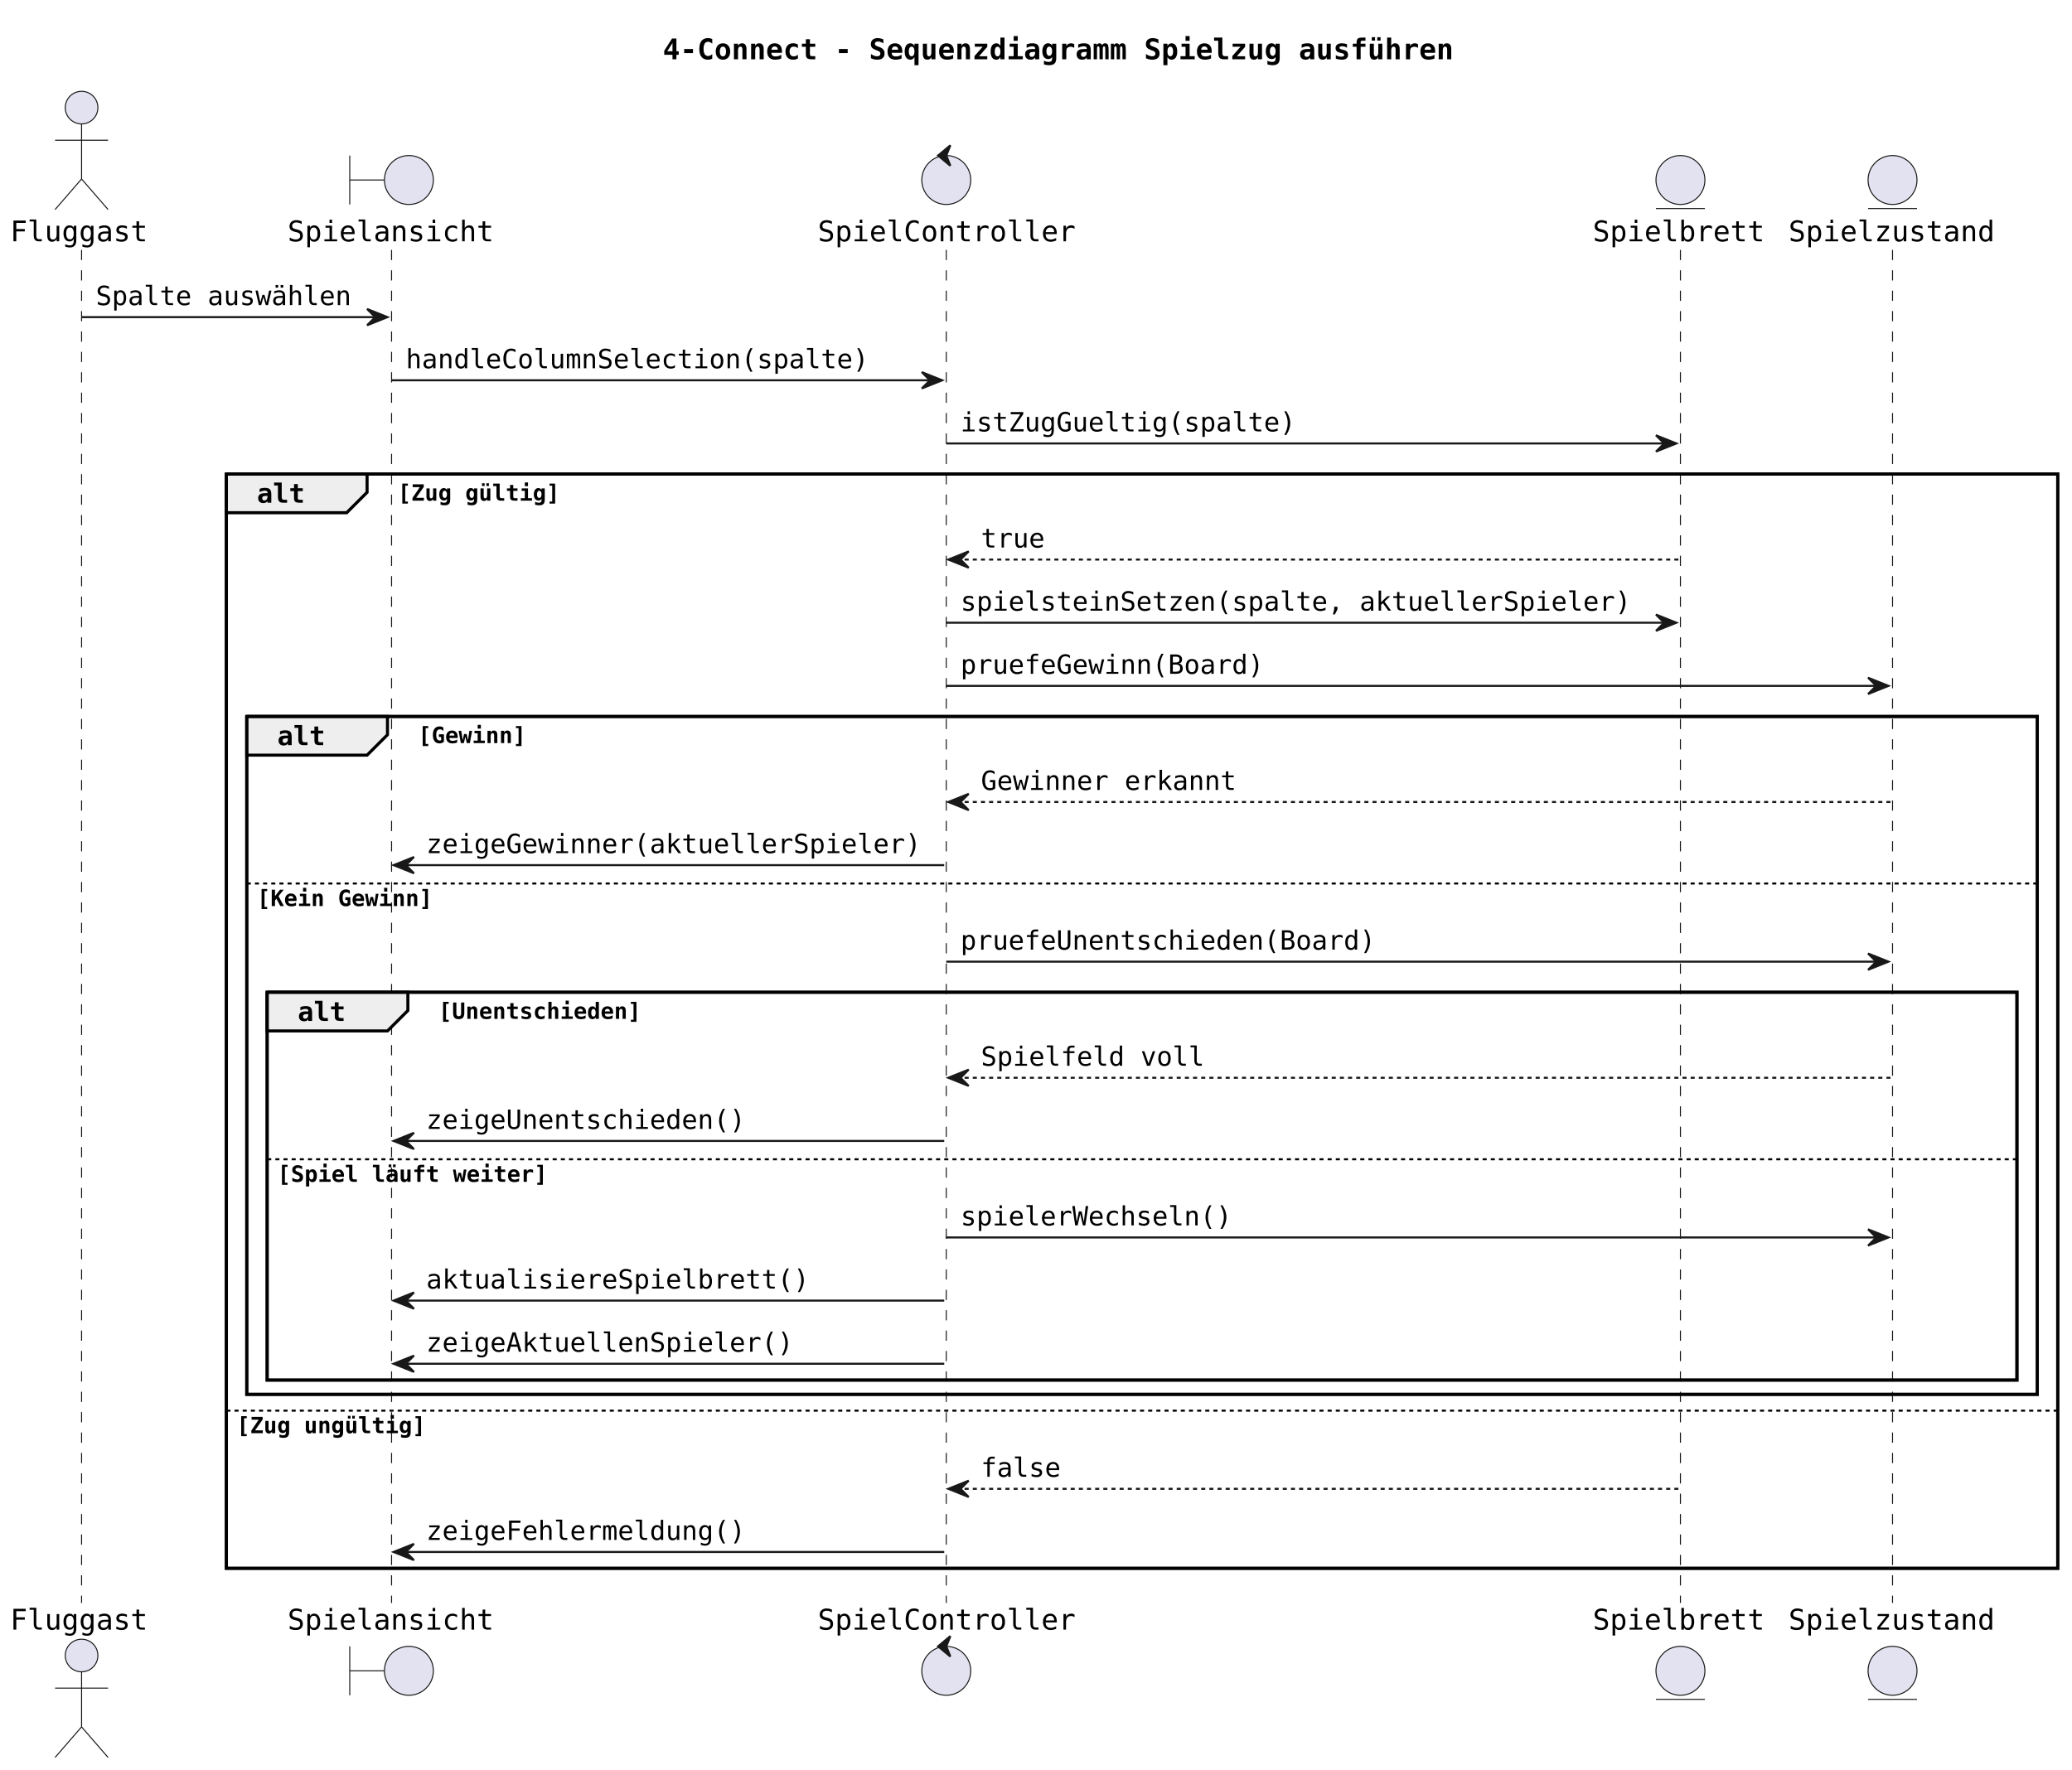
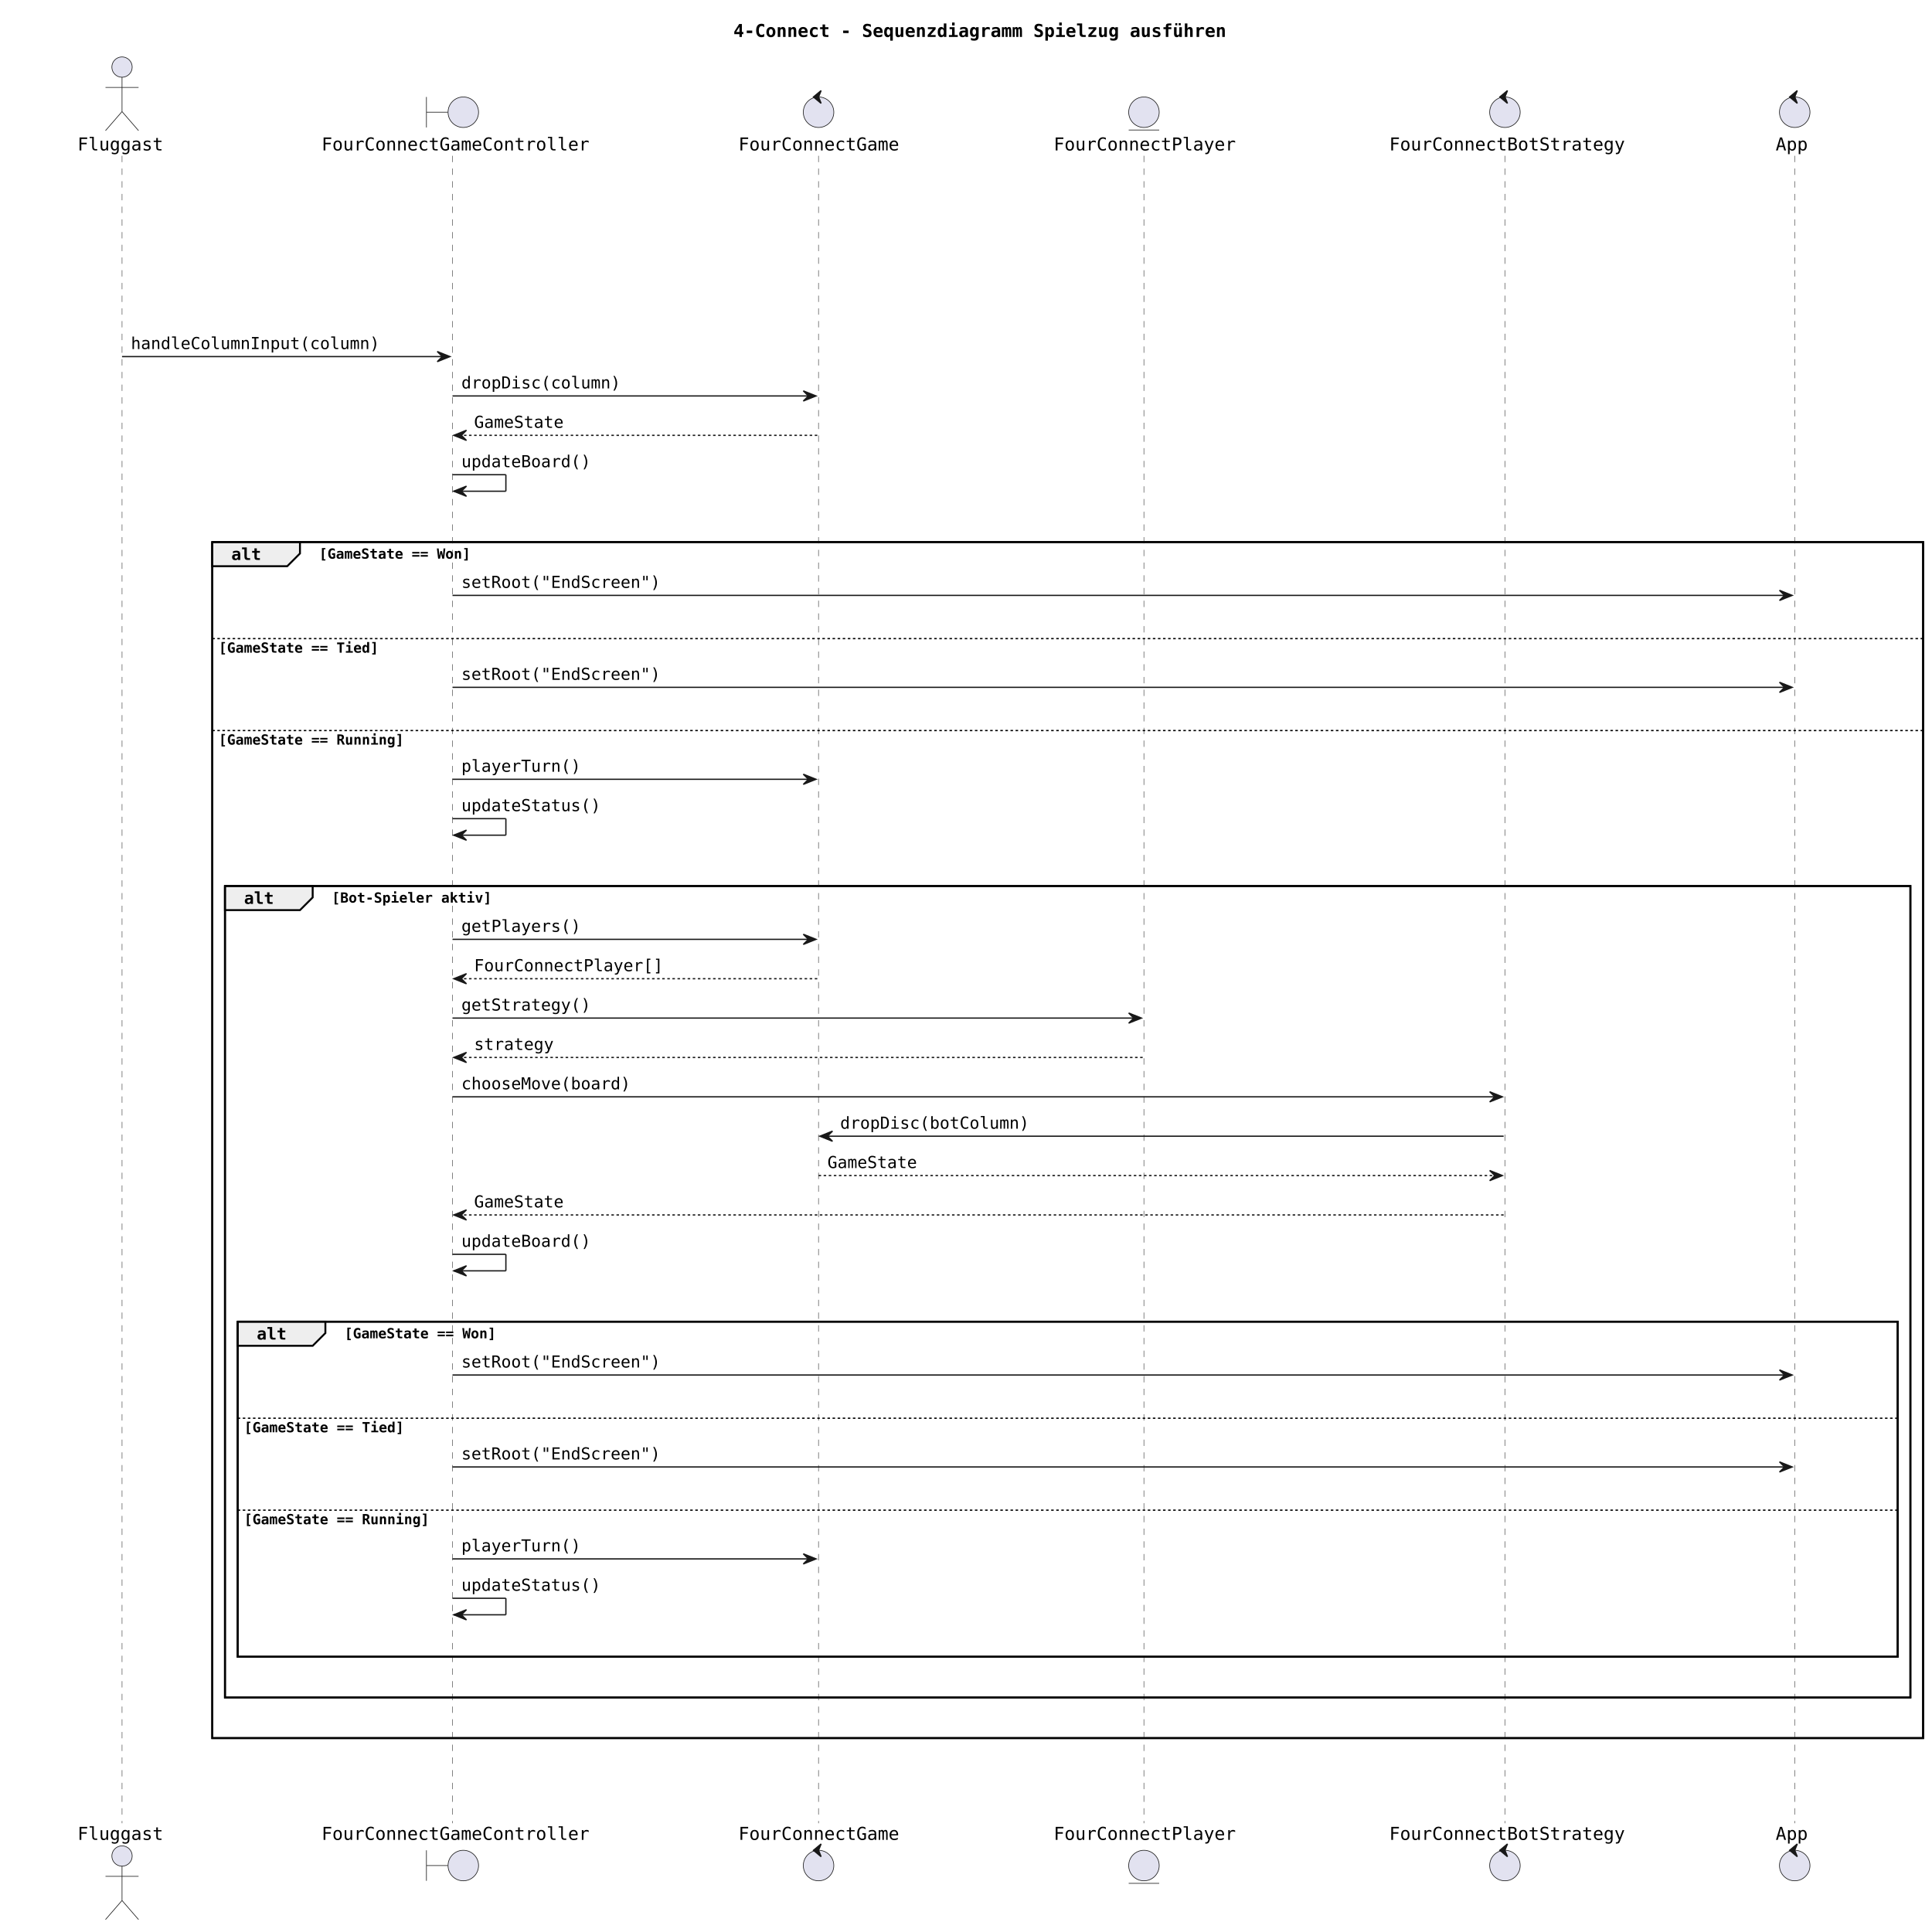
- <svg xmlns="http://www.w3.org/2000/svg" contentStyleType="text/css" height="868px" preserveAspectRatio="none" style="width:1016px;height:868px;background:#FFFFFF;" version="1.1" viewBox="0 0 1016 868" width="1016px" zoomAndPan="magnify">
+ <svg xmlns="http://www.w3.org/2000/svg" contentStyleType="text/css" height="1517px" preserveAspectRatio="none" style="width:1520px;height:1517px;background:#FFFFFF;" version="1.1" viewBox="0 0 1520 1517" width="1520px" zoomAndPan="magnify">
  <defs />
  <g>
-     <text fill="#000000" font-family="monospace" font-size="14" font-weight="bold" lengthAdjust="spacing" textLength="368" x="325" y="29.075">4-Connect - Sequenzdiagramm Spielzug ausführen</text>
-     <rect fill="none" height="536.665" style="stroke:#000000;stroke-width:1.5;" width="898" x="111" y="232.48" />
-     <rect fill="none" height="332.461" style="stroke:#000000;stroke-width:1.5;" width="878" x="121" y="351.374" />
-     <rect fill="none" height="190.204" style="stroke:#000000;stroke-width:1.5;" width="858" x="131" y="486.631" />
-     <line style="stroke:#181818;stroke-width:0.5;stroke-dasharray:5.0,5.0;" x1="40" x2="40" y1="122.559" y2="786.144" />
-     <line style="stroke:#181818;stroke-width:0.5;stroke-dasharray:5.0,5.0;" x1="192" x2="192" y1="122.559" y2="786.144" />
-     <line style="stroke:#181818;stroke-width:0.5;stroke-dasharray:5.0,5.0;" x1="464" x2="464" y1="122.559" y2="786.144" />
-     <line style="stroke:#181818;stroke-width:0.5;stroke-dasharray:5.0,5.0;" x1="824" x2="824" y1="122.559" y2="786.144" />
-     <line style="stroke:#181818;stroke-width:0.5;stroke-dasharray:5.0,5.0;" x1="928" x2="928" y1="122.559" y2="786.144" />
-     <text fill="#000000" font-family="monospace" font-size="14" lengthAdjust="spacing" textLength="64" x="5" y="118.355">Fluggast</text>
-     <ellipse cx="40" cy="52.779" fill="#E2E2F0" rx="8" ry="8" style="stroke:#181818;stroke-width:0.5;" />
-     <path d="M40,60.779 L40,87.779 M27,68.779 L53,68.779 M40,87.779 L27,102.779 M40,87.779 L53,102.779 " fill="none" style="stroke:#181818;stroke-width:0.5;" />
-     <text fill="#000000" font-family="monospace" font-size="14" lengthAdjust="spacing" textLength="64" x="5" y="799.22">Fluggast</text>
-     <ellipse cx="40" cy="811.924" fill="#E2E2F0" rx="8" ry="8" style="stroke:#181818;stroke-width:0.5;" />
-     <path d="M40,819.924 L40,846.924 M27,827.924 L53,827.924 M40,846.924 L27,861.924 M40,846.924 L53,861.924 " fill="none" style="stroke:#181818;stroke-width:0.5;" />
-     <text fill="#000000" font-family="monospace" font-size="14" lengthAdjust="spacing" textLength="96" x="141" y="118.355">Spielansicht</text>
-     <path d="M171.5,76.279 L171.5,100.279 M171.5,88.279 L188.5,88.279 " fill="none" style="stroke:#181818;stroke-width:0.5;" />
-     <ellipse cx="200.5" cy="88.279" fill="#E2E2F0" rx="12" ry="12" style="stroke:#181818;stroke-width:0.5;" />
-     <text fill="#000000" font-family="monospace" font-size="14" lengthAdjust="spacing" textLength="96" x="141" y="799.22">Spielansicht</text>
-     <path d="M171.5,807.424 L171.5,831.424 M171.5,819.424 L188.5,819.424 " fill="none" style="stroke:#181818;stroke-width:0.5;" />
-     <ellipse cx="200.5" cy="819.424" fill="#E2E2F0" rx="12" ry="12" style="stroke:#181818;stroke-width:0.5;" />
-     <text fill="#000000" font-family="monospace" font-size="14" lengthAdjust="spacing" textLength="120" x="401" y="118.355">SpielController</text>
-     <ellipse cx="464" cy="88.279" fill="#E2E2F0" rx="12" ry="12" style="stroke:#181818;stroke-width:0.5;" />
-     <polygon fill="#181818" points="460,76.279,466,71.279,464,76.279,466,81.279,460,76.279" style="stroke:#181818;stroke-width:1.0;" />
-     <text fill="#000000" font-family="monospace" font-size="14" lengthAdjust="spacing" textLength="120" x="401" y="799.22">SpielController</text>
-     <ellipse cx="464" cy="819.424" fill="#E2E2F0" rx="12" ry="12" style="stroke:#181818;stroke-width:0.5;" />
-     <polygon fill="#181818" points="460,807.424,466,802.424,464,807.424,466,812.424,460,807.424" style="stroke:#181818;stroke-width:1.0;" />
-     <text fill="#000000" font-family="monospace" font-size="14" lengthAdjust="spacing" textLength="80" x="781" y="118.355">Spielbrett</text>
-     <ellipse cx="824" cy="88.279" fill="#E2E2F0" rx="12" ry="12" style="stroke:#181818;stroke-width:0.5;" />
-     <line style="stroke:#181818;stroke-width:0.5;" x1="812" x2="836" y1="102.279" y2="102.279" />
-     <text fill="#000000" font-family="monospace" font-size="14" lengthAdjust="spacing" textLength="80" x="781" y="799.22">Spielbrett</text>
-     <ellipse cx="824" cy="819.424" fill="#E2E2F0" rx="12" ry="12" style="stroke:#181818;stroke-width:0.5;" />
-     <line style="stroke:#181818;stroke-width:0.5;" x1="812" x2="836" y1="833.424" y2="833.424" />
-     <text fill="#000000" font-family="monospace" font-size="14" lengthAdjust="spacing" textLength="96" x="877" y="118.355">Spielzustand</text>
-     <ellipse cx="928" cy="88.279" fill="#E2E2F0" rx="12" ry="12" style="stroke:#181818;stroke-width:0.5;" />
-     <line style="stroke:#181818;stroke-width:0.5;" x1="916" x2="940" y1="102.279" y2="102.279" />
-     <text fill="#000000" font-family="monospace" font-size="14" lengthAdjust="spacing" textLength="96" x="877" y="799.22">Spielzustand</text>
-     <ellipse cx="928" cy="819.424" fill="#E2E2F0" rx="12" ry="12" style="stroke:#181818;stroke-width:0.5;" />
-     <line style="stroke:#181818;stroke-width:0.5;" x1="916" x2="940" y1="833.424" y2="833.424" />
-     <polygon fill="#181818" points="180,151.532,190,155.532,180,159.532,184,155.532" style="stroke:#181818;stroke-width:1.0;" />
-     <line style="stroke:#181818;stroke-width:1.0;" x1="40" x2="186" y1="155.532" y2="155.532" />
-     <text fill="#000000" font-family="monospace" font-size="13" lengthAdjust="spacing" textLength="128" x="47" y="149.628">Spalte auswählen</text>
-     <polygon fill="#181818" points="452,182.506,462,186.506,452,190.506,456,186.506" style="stroke:#181818;stroke-width:1.0;" />
-     <line style="stroke:#181818;stroke-width:1.0;" x1="192" x2="458" y1="186.506" y2="186.506" />
-     <text fill="#000000" font-family="monospace" font-size="13" lengthAdjust="spacing" textLength="232" x="199" y="180.602">handleColumnSelection(spalte)</text>
-     <polygon fill="#181818" points="812,213.48,822,217.48,812,221.48,816,217.48" style="stroke:#181818;stroke-width:1.0;" />
-     <line style="stroke:#181818;stroke-width:1.0;" x1="464" x2="818" y1="217.48" y2="217.48" />
-     <text fill="#000000" font-family="monospace" font-size="13" lengthAdjust="spacing" textLength="168" x="471" y="211.576">istZugGueltig(spalte)</text>
-     <path d="M111,232.48 L180,232.48 L180,241.453 L170,251.453 L111,251.453 L111,232.48 " fill="#EEEEEE" style="stroke:#000000;stroke-width:1.5;" />
-     <rect fill="none" height="536.665" style="stroke:#000000;stroke-width:1.5;" width="898" x="111" y="232.48" />
-     <text fill="#000000" font-family="monospace" font-size="13" font-weight="bold" lengthAdjust="spacing" textLength="24" x="126" y="246.549">alt</text>
-     <text fill="#000000" font-family="monospace" font-size="11" font-weight="bold" lengthAdjust="spacing" textLength="84" x="195" y="245.539">[Zug gültig]</text>
-     <polygon fill="#181818" points="475,270.427,465,274.427,475,278.427,471,274.427" style="stroke:#181818;stroke-width:1.0;" />
-     <line style="stroke:#181818;stroke-width:1.0;stroke-dasharray:2.0,2.0;" x1="469" x2="823" y1="274.427" y2="274.427" />
-     <text fill="#000000" font-family="monospace" font-size="13" lengthAdjust="spacing" textLength="32" x="481" y="268.523">true</text>
-     <polygon fill="#181818" points="812,301.4,822,305.4,812,309.4,816,305.4" style="stroke:#181818;stroke-width:1.0;" />
-     <line style="stroke:#181818;stroke-width:1.0;" x1="464" x2="818" y1="305.4" y2="305.4" />
-     <text fill="#000000" font-family="monospace" font-size="13" lengthAdjust="spacing" textLength="336" x="471" y="299.497">spielsteinSetzen(spalte, aktuellerSpieler)</text>
-     <polygon fill="#181818" points="916,332.374,926,336.374,916,340.374,920,336.374" style="stroke:#181818;stroke-width:1.0;" />
-     <line style="stroke:#181818;stroke-width:1.0;" x1="464" x2="922" y1="336.374" y2="336.374" />
-     <text fill="#000000" font-family="monospace" font-size="13" lengthAdjust="spacing" textLength="152" x="471" y="330.47">pruefeGewinn(Board)</text>
-     <path d="M121,351.374 L190,351.374 L190,360.348 L180,370.348 L121,370.348 L121,351.374 " fill="#EEEEEE" style="stroke:#000000;stroke-width:1.5;" />
-     <rect fill="none" height="332.461" style="stroke:#000000;stroke-width:1.5;" width="878" x="121" y="351.374" />
-     <text fill="#000000" font-family="monospace" font-size="13" font-weight="bold" lengthAdjust="spacing" textLength="24" x="136" y="365.444">alt</text>
-     <text fill="#000000" font-family="monospace" font-size="11" font-weight="bold" lengthAdjust="spacing" textLength="56" x="205" y="364.433">[Gewinn]</text>
-     <polygon fill="#181818" points="475,389.321,465,393.321,475,397.321,471,393.321" style="stroke:#181818;stroke-width:1.0;" />
-     <line style="stroke:#181818;stroke-width:1.0;stroke-dasharray:2.0,2.0;" x1="469" x2="927" y1="393.321" y2="393.321" />
-     <text fill="#000000" font-family="monospace" font-size="13" lengthAdjust="spacing" textLength="128" x="481" y="387.418">Gewinner erkannt</text>
-     <polygon fill="#181818" points="203,420.295,193,424.295,203,428.295,199,424.295" style="stroke:#181818;stroke-width:1.0;" />
-     <line style="stroke:#181818;stroke-width:1.0;" x1="197" x2="463" y1="424.295" y2="424.295" />
-     <text fill="#000000" font-family="monospace" font-size="13" lengthAdjust="spacing" textLength="248" x="209" y="418.391">zeigeGewinner(aktuellerSpieler)</text>
-     <line style="stroke:#000000;stroke-width:1.0;stroke-dasharray:2.0,2.0;" x1="121" x2="999" y1="433.295" y2="433.295" />
-     <text fill="#000000" font-family="monospace" font-size="11" font-weight="bold" lengthAdjust="spacing" textLength="91" x="126" y="444.354">[Kein Gewinn]</text>
-     <polygon fill="#181818" points="916,467.631,926,471.631,916,475.631,920,471.631" style="stroke:#181818;stroke-width:1.0;" />
-     <line style="stroke:#181818;stroke-width:1.0;" x1="464" x2="922" y1="471.631" y2="471.631" />
-     <text fill="#000000" font-family="monospace" font-size="13" lengthAdjust="spacing" textLength="208" x="471" y="465.727">pruefeUnentschieden(Board)</text>
-     <path d="M131,486.631 L200,486.631 L200,495.604 L190,505.604 L131,505.604 L131,486.631 " fill="#EEEEEE" style="stroke:#000000;stroke-width:1.5;" />
-     <rect fill="none" height="190.204" style="stroke:#000000;stroke-width:1.5;" width="858" x="131" y="486.631" />
-     <text fill="#000000" font-family="monospace" font-size="13" font-weight="bold" lengthAdjust="spacing" textLength="24" x="146" y="500.701">alt</text>
-     <text fill="#000000" font-family="monospace" font-size="11" font-weight="bold" lengthAdjust="spacing" textLength="105" x="215" y="499.69">[Unentschieden]</text>
-     <polygon fill="#181818" points="475,524.578,465,528.578,475,532.578,471,528.578" style="stroke:#181818;stroke-width:1.0;" />
-     <line style="stroke:#181818;stroke-width:1.0;stroke-dasharray:2.0,2.0;" x1="469" x2="927" y1="528.578" y2="528.578" />
-     <text fill="#000000" font-family="monospace" font-size="13" lengthAdjust="spacing" textLength="112" x="481" y="522.674">Spielfeld voll</text>
-     <polygon fill="#181818" points="203,555.552,193,559.552,203,563.552,199,559.552" style="stroke:#181818;stroke-width:1.0;" />
-     <line style="stroke:#181818;stroke-width:1.0;" x1="197" x2="463" y1="559.552" y2="559.552" />
-     <text fill="#000000" font-family="monospace" font-size="13" lengthAdjust="spacing" textLength="160" x="209" y="553.648">zeigeUnentschieden()</text>
-     <line style="stroke:#000000;stroke-width:1.0;stroke-dasharray:2.0,2.0;" x1="131" x2="989" y1="568.552" y2="568.552" />
-     <text fill="#000000" font-family="monospace" font-size="11" font-weight="bold" lengthAdjust="spacing" textLength="140" x="136" y="579.611">[Spiel läuft weiter]</text>
-     <polygon fill="#181818" points="916,602.888,926,606.888,916,610.888,920,606.888" style="stroke:#181818;stroke-width:1.0;" />
-     <line style="stroke:#181818;stroke-width:1.0;" x1="464" x2="922" y1="606.888" y2="606.888" />
-     <text fill="#000000" font-family="monospace" font-size="13" lengthAdjust="spacing" textLength="136" x="471" y="600.984">spielerWechseln()</text>
-     <polygon fill="#181818" points="203,633.861,193,637.861,203,641.861,199,637.861" style="stroke:#181818;stroke-width:1.0;" />
-     <line style="stroke:#181818;stroke-width:1.0;" x1="197" x2="463" y1="637.861" y2="637.861" />
-     <text fill="#000000" font-family="monospace" font-size="13" lengthAdjust="spacing" textLength="192" x="209" y="631.957">aktualisiereSpielbrett()</text>
-     <polygon fill="#181818" points="203,664.835,193,668.835,203,672.835,199,668.835" style="stroke:#181818;stroke-width:1.0;" />
-     <line style="stroke:#181818;stroke-width:1.0;" x1="197" x2="463" y1="668.835" y2="668.835" />
-     <text fill="#000000" font-family="monospace" font-size="13" lengthAdjust="spacing" textLength="184" x="209" y="662.931">zeigeAktuellenSpieler()</text>
-     <line style="stroke:#000000;stroke-width:1.0;stroke-dasharray:2.0,2.0;" x1="111" x2="1009" y1="691.835" y2="691.835" />
-     <text fill="#000000" font-family="monospace" font-size="11" font-weight="bold" lengthAdjust="spacing" textLength="98" x="116" y="702.894">[Zug ungültig]</text>
-     <polygon fill="#181818" points="475,726.171,465,730.171,475,734.171,471,730.171" style="stroke:#181818;stroke-width:1.0;" />
-     <line style="stroke:#181818;stroke-width:1.0;stroke-dasharray:2.0,2.0;" x1="469" x2="823" y1="730.171" y2="730.171" />
-     <text fill="#000000" font-family="monospace" font-size="13" lengthAdjust="spacing" textLength="40" x="481" y="724.267">false</text>
-     <polygon fill="#181818" points="203,757.144,193,761.144,203,765.144,199,761.144" style="stroke:#181818;stroke-width:1.0;" />
-     <line style="stroke:#181818;stroke-width:1.0;" x1="197" x2="463" y1="761.144" y2="761.144" />
-     <text fill="#000000" font-family="monospace" font-size="13" lengthAdjust="spacing" textLength="160" x="209" y="755.241">zeigeFehlermeldung()</text>
+     <text fill="#000000" font-family="monospace" font-size="14" font-weight="bold" lengthAdjust="spacing" textLength="368" x="577" y="29.075">4-Connect - Sequenzdiagramm Spielzug ausführen</text>
+     <rect fill="none" height="940.922" style="stroke:#000000;stroke-width:1.5;" width="1346" x="167" y="426.453" />
+     <rect fill="none" height="638.329" style="stroke:#000000;stroke-width:1.5;" width="1326" x="177" y="697.046" />
+     <rect fill="none" height="263.593" style="stroke:#000000;stroke-width:1.5;" width="1306" x="187" y="1039.782" />
+     <line style="stroke:#666666;stroke-width:0.5;stroke-dasharray:5.0,5.0;" x1="96" x2="96" y1="122.559" y2="1434.375" />
+     <line style="stroke:#666666;stroke-width:0.5;stroke-dasharray:5.0,5.0;" x1="356" x2="356" y1="122.559" y2="1434.375" />
+     <line style="stroke:#666666;stroke-width:0.5;stroke-dasharray:5.0,5.0;" x1="644" x2="644" y1="122.559" y2="1434.375" />
+     <line style="stroke:#666666;stroke-width:0.5;stroke-dasharray:5.0,5.0;" x1="900" x2="900" y1="122.559" y2="1434.375" />
+     <line style="stroke:#666666;stroke-width:0.5;stroke-dasharray:5.0,5.0;" x1="1184" x2="1184" y1="122.559" y2="1434.375" />
+     <line style="stroke:#666666;stroke-width:0.5;stroke-dasharray:5.0,5.0;" x1="1412" x2="1412" y1="122.559" y2="1434.375" />
+     <text fill="#000000" font-family="monospace" font-size="14" lengthAdjust="spacing" textLength="64" x="61" y="118.355">Fluggast</text>
+     <ellipse cx="96" cy="52.779" fill="#E2E2F0" rx="8" ry="8" style="stroke:#181818;stroke-width:0.5;" />
+     <path d="M96,60.779 L96,87.779 M83,68.779 L109,68.779 M96,87.779 L83,102.779 M96,87.779 L109,102.779 " fill="none" style="stroke:#181818;stroke-width:0.5;" />
+     <text fill="#000000" font-family="monospace" font-size="14" lengthAdjust="spacing" textLength="64" x="61" y="1447.45">Fluggast</text>
+     <ellipse cx="96" cy="1460.154" fill="#E2E2F0" rx="8" ry="8" style="stroke:#181818;stroke-width:0.5;" />
+     <path d="M96,1468.154 L96,1495.154 M83,1476.154 L109,1476.154 M96,1495.154 L83,1510.154 M96,1495.154 L109,1510.154 " fill="none" style="stroke:#181818;stroke-width:0.5;" />
+     <text fill="#000000" font-family="monospace" font-size="14" lengthAdjust="spacing" textLength="200" x="253" y="118.355">FourConnectGameController</text>
+     <path d="M335.5,76.279 L335.5,100.279 M335.5,88.279 L352.5,88.279 " fill="none" style="stroke:#181818;stroke-width:0.5;" />
+     <ellipse cx="364.5" cy="88.279" fill="#E2E2F0" rx="12" ry="12" style="stroke:#181818;stroke-width:0.5;" />
+     <text fill="#000000" font-family="monospace" font-size="14" lengthAdjust="spacing" textLength="200" x="253" y="1447.45">FourConnectGameController</text>
+     <path d="M335.5,1455.654 L335.5,1479.654 M335.5,1467.654 L352.5,1467.654 " fill="none" style="stroke:#181818;stroke-width:0.5;" />
+     <ellipse cx="364.5" cy="1467.654" fill="#E2E2F0" rx="12" ry="12" style="stroke:#181818;stroke-width:0.5;" />
+     <text fill="#000000" font-family="monospace" font-size="14" lengthAdjust="spacing" textLength="120" x="581" y="118.355">FourConnectGame</text>
+     <ellipse cx="644" cy="88.279" fill="#E2E2F0" rx="12" ry="12" style="stroke:#181818;stroke-width:0.5;" />
+     <polygon fill="#181818" points="640,76.279,646,71.279,644,76.279,646,81.279,640,76.279" style="stroke:#181818;stroke-width:1.0;" />
+     <text fill="#000000" font-family="monospace" font-size="14" lengthAdjust="spacing" textLength="120" x="581" y="1447.45">FourConnectGame</text>
+     <ellipse cx="644" cy="1467.654" fill="#E2E2F0" rx="12" ry="12" style="stroke:#181818;stroke-width:0.5;" />
+     <polygon fill="#181818" points="640,1455.654,646,1450.654,644,1455.654,646,1460.654,640,1455.654" style="stroke:#181818;stroke-width:1.0;" />
+     <text fill="#000000" font-family="monospace" font-size="14" lengthAdjust="spacing" textLength="136" x="829" y="118.355">FourConnectPlayer</text>
+     <ellipse cx="900" cy="88.279" fill="#E2E2F0" rx="12" ry="12" style="stroke:#181818;stroke-width:0.5;" />
+     <line style="stroke:#181818;stroke-width:0.5;" x1="888" x2="912" y1="102.279" y2="102.279" />
+     <text fill="#000000" font-family="monospace" font-size="14" lengthAdjust="spacing" textLength="136" x="829" y="1447.45">FourConnectPlayer</text>
+     <ellipse cx="900" cy="1467.654" fill="#E2E2F0" rx="12" ry="12" style="stroke:#181818;stroke-width:0.5;" />
+     <line style="stroke:#181818;stroke-width:0.5;" x1="888" x2="912" y1="1481.654" y2="1481.654" />
+     <text fill="#000000" font-family="monospace" font-size="14" lengthAdjust="spacing" textLength="176" x="1093" y="118.355">FourConnectBotStrategy</text>
+     <ellipse cx="1184" cy="88.279" fill="#E2E2F0" rx="12" ry="12" style="stroke:#181818;stroke-width:0.5;" />
+     <polygon fill="#181818" points="1180,76.279,1186,71.279,1184,76.279,1186,81.279,1180,76.279" style="stroke:#181818;stroke-width:1.0;" />
+     <text fill="#000000" font-family="monospace" font-size="14" lengthAdjust="spacing" textLength="176" x="1093" y="1447.45">FourConnectBotStrategy</text>
+     <ellipse cx="1184" cy="1467.654" fill="#E2E2F0" rx="12" ry="12" style="stroke:#181818;stroke-width:0.5;" />
+     <polygon fill="#181818" points="1180,1455.654,1186,1450.654,1184,1455.654,1186,1460.654,1180,1455.654" style="stroke:#181818;stroke-width:1.0;" />
+     <text fill="#000000" font-family="monospace" font-size="14" lengthAdjust="spacing" textLength="24" x="1397" y="118.355">App</text>
+     <ellipse cx="1412" cy="88.279" fill="#E2E2F0" rx="12" ry="12" style="stroke:#181818;stroke-width:0.5;" />
+     <polygon fill="#181818" points="1408,76.279,1414,71.279,1412,76.279,1414,81.279,1408,76.279" style="stroke:#181818;stroke-width:1.0;" />
+     <text fill="#000000" font-family="monospace" font-size="14" lengthAdjust="spacing" textLength="24" x="1397" y="1447.45">App</text>
+     <ellipse cx="1412" cy="1467.654" fill="#E2E2F0" rx="12" ry="12" style="stroke:#181818;stroke-width:0.5;" />
+     <polygon fill="#181818" points="1408,1455.654,1414,1450.654,1412,1455.654,1414,1460.654,1408,1455.654" style="stroke:#181818;stroke-width:1.0;" />
+     <polygon fill="#181818" points="344,276.532,354,280.532,344,284.532,348,280.532" style="stroke:#181818;stroke-width:1.0;" />
+     <line style="stroke:#181818;stroke-width:1.0;" x1="96" x2="350" y1="280.532" y2="280.532" />
+     <text fill="#000000" font-family="monospace" font-size="13" lengthAdjust="spacing" textLength="200" x="103" y="274.628">handleColumnInput(column)</text>
+     <polygon fill="#181818" points="632,307.506,642,311.506,632,315.506,636,311.506" style="stroke:#181818;stroke-width:1.0;" />
+     <line style="stroke:#181818;stroke-width:1.0;" x1="356" x2="638" y1="311.506" y2="311.506" />
+     <text fill="#000000" font-family="monospace" font-size="13" lengthAdjust="spacing" textLength="128" x="363" y="305.602">dropDisc(column)</text>
+     <polygon fill="#181818" points="367,338.479,357,342.479,367,346.479,363,342.479" style="stroke:#181818;stroke-width:1.0;" />
+     <line style="stroke:#181818;stroke-width:1.0;stroke-dasharray:2.0,2.0;" x1="361" x2="643" y1="342.479" y2="342.479" />
+     <text fill="#000000" font-family="monospace" font-size="13" lengthAdjust="spacing" textLength="72" x="373" y="336.576">GameState</text>
+     <line style="stroke:#181818;stroke-width:1.0;" x1="356" x2="398" y1="373.453" y2="373.453" />
+     <line style="stroke:#181818;stroke-width:1.0;" x1="398" x2="398" y1="373.453" y2="386.453" />
+     <line style="stroke:#181818;stroke-width:1.0;" x1="357" x2="398" y1="386.453" y2="386.453" />
+     <polygon fill="#181818" points="367,382.453,357,386.453,367,390.453,363,386.453" style="stroke:#181818;stroke-width:1.0;" />
+     <text fill="#000000" font-family="monospace" font-size="13" lengthAdjust="spacing" textLength="104" x="363" y="367.549">updateBoard()</text>
+     <path d="M167,426.453 L236,426.453 L236,435.427 L226,445.427 L167,445.427 L167,426.453 " fill="#EEEEEE" style="stroke:#000000;stroke-width:1.5;" />
+     <rect fill="none" height="940.922" style="stroke:#000000;stroke-width:1.5;" width="1346" x="167" y="426.453" />
+     <text fill="#000000" font-family="monospace" font-size="13" font-weight="bold" lengthAdjust="spacing" textLength="24" x="182" y="440.523">alt</text>
+     <text fill="#000000" font-family="monospace" font-size="11" font-weight="bold" lengthAdjust="spacing" textLength="126" x="251" y="439.512">[GameState == Won]</text>
+     <polygon fill="#181818" points="1400,464.4,1410,468.4,1400,472.4,1404,468.4" style="stroke:#181818;stroke-width:1.0;" />
+     <line style="stroke:#181818;stroke-width:1.0;" x1="356" x2="1406" y1="468.4" y2="468.4" />
+     <text fill="#000000" font-family="monospace" font-size="13" lengthAdjust="spacing" textLength="160" x="363" y="462.497">setRoot("EndScreen")</text>
+     <line style="stroke:#000000;stroke-width:1.0;stroke-dasharray:2.0,2.0;" x1="167" x2="1513" y1="502.4" y2="502.4" />
+     <text fill="#000000" font-family="monospace" font-size="11" font-weight="bold" lengthAdjust="spacing" textLength="133" x="172" y="513.46">[GameState == Tied]</text>
+     <polygon fill="#181818" points="1400,536.736,1410,540.736,1400,544.736,1404,540.736" style="stroke:#181818;stroke-width:1.0;" />
+     <line style="stroke:#181818;stroke-width:1.0;" x1="356" x2="1406" y1="540.736" y2="540.736" />
+     <text fill="#000000" font-family="monospace" font-size="13" lengthAdjust="spacing" textLength="160" x="363" y="534.832">setRoot("EndScreen")</text>
+     <line style="stroke:#000000;stroke-width:1.0;stroke-dasharray:2.0,2.0;" x1="167" x2="1513" y1="574.736" y2="574.736" />
+     <text fill="#000000" font-family="monospace" font-size="11" font-weight="bold" lengthAdjust="spacing" textLength="154" x="172" y="585.795">[GameState == Running]</text>
+     <polygon fill="#181818" points="632,609.072,642,613.072,632,617.072,636,613.072" style="stroke:#181818;stroke-width:1.0;" />
+     <line style="stroke:#181818;stroke-width:1.0;" x1="356" x2="638" y1="613.072" y2="613.072" />
+     <text fill="#000000" font-family="monospace" font-size="13" lengthAdjust="spacing" textLength="96" x="363" y="607.168">playerTurn()</text>
+     <line style="stroke:#181818;stroke-width:1.0;" x1="356" x2="398" y1="644.046" y2="644.046" />
+     <line style="stroke:#181818;stroke-width:1.0;" x1="398" x2="398" y1="644.046" y2="657.046" />
+     <line style="stroke:#181818;stroke-width:1.0;" x1="357" x2="398" y1="657.046" y2="657.046" />
+     <polygon fill="#181818" points="367,653.046,357,657.046,367,661.046,363,657.046" style="stroke:#181818;stroke-width:1.0;" />
+     <text fill="#000000" font-family="monospace" font-size="13" lengthAdjust="spacing" textLength="112" x="363" y="638.142">updateStatus()</text>
+     <path d="M177,697.046 L246,697.046 L246,706.019 L236,716.019 L177,716.019 L177,697.046 " fill="#EEEEEE" style="stroke:#000000;stroke-width:1.5;" />
+     <rect fill="none" height="638.329" style="stroke:#000000;stroke-width:1.5;" width="1326" x="177" y="697.046" />
+     <text fill="#000000" font-family="monospace" font-size="13" font-weight="bold" lengthAdjust="spacing" textLength="24" x="192" y="711.116">alt</text>
+     <text fill="#000000" font-family="monospace" font-size="11" font-weight="bold" lengthAdjust="spacing" textLength="133" x="261" y="710.105">[Bot-Spieler aktiv]</text>
+     <polygon fill="#181818" points="632,734.993,642,738.993,632,742.993,636,738.993" style="stroke:#181818;stroke-width:1.0;" />
+     <line style="stroke:#181818;stroke-width:1.0;" x1="356" x2="638" y1="738.993" y2="738.993" />
+     <text fill="#000000" font-family="monospace" font-size="13" lengthAdjust="spacing" textLength="96" x="363" y="733.089">getPlayers()</text>
+     <polygon fill="#181818" points="367,765.967,357,769.967,367,773.967,363,769.967" style="stroke:#181818;stroke-width:1.0;" />
+     <line style="stroke:#181818;stroke-width:1.0;stroke-dasharray:2.0,2.0;" x1="361" x2="643" y1="769.967" y2="769.967" />
+     <text fill="#000000" font-family="monospace" font-size="13" lengthAdjust="spacing" textLength="152" x="373" y="764.063">FourConnectPlayer[]</text>
+     <polygon fill="#181818" points="888,796.94,898,800.94,888,804.94,892,800.94" style="stroke:#181818;stroke-width:1.0;" />
+     <line style="stroke:#181818;stroke-width:1.0;" x1="356" x2="894" y1="800.94" y2="800.94" />
+     <text fill="#000000" font-family="monospace" font-size="13" lengthAdjust="spacing" textLength="104" x="363" y="795.037">getStrategy()</text>
+     <polygon fill="#181818" points="367,827.914,357,831.914,367,835.914,363,831.914" style="stroke:#181818;stroke-width:1.0;" />
+     <line style="stroke:#181818;stroke-width:1.0;stroke-dasharray:2.0,2.0;" x1="361" x2="899" y1="831.914" y2="831.914" />
+     <text fill="#000000" font-family="monospace" font-size="13" lengthAdjust="spacing" textLength="64" x="373" y="826.01">strategy</text>
+     <polygon fill="#181818" points="1172,858.888,1182,862.888,1172,866.888,1176,862.888" style="stroke:#181818;stroke-width:1.0;" />
+     <line style="stroke:#181818;stroke-width:1.0;" x1="356" x2="1178" y1="862.888" y2="862.888" />
+     <text fill="#000000" font-family="monospace" font-size="13" lengthAdjust="spacing" textLength="136" x="363" y="856.984">chooseMove(board)</text>
+     <polygon fill="#181818" points="655,889.861,645,893.861,655,897.861,651,893.861" style="stroke:#181818;stroke-width:1.0;" />
+     <line style="stroke:#181818;stroke-width:1.0;" x1="649" x2="1183" y1="893.861" y2="893.861" />
+     <text fill="#000000" font-family="monospace" font-size="13" lengthAdjust="spacing" textLength="152" x="661" y="887.957">dropDisc(botColumn)</text>
+     <polygon fill="#181818" points="1172,920.835,1182,924.835,1172,928.835,1176,924.835" style="stroke:#181818;stroke-width:1.0;" />
+     <line style="stroke:#181818;stroke-width:1.0;stroke-dasharray:2.0,2.0;" x1="644" x2="1178" y1="924.835" y2="924.835" />
+     <text fill="#000000" font-family="monospace" font-size="13" lengthAdjust="spacing" textLength="72" x="651" y="918.931">GameState</text>
+     <polygon fill="#181818" points="367,951.809,357,955.809,367,959.809,363,955.809" style="stroke:#181818;stroke-width:1.0;" />
+     <line style="stroke:#181818;stroke-width:1.0;stroke-dasharray:2.0,2.0;" x1="361" x2="1183" y1="955.809" y2="955.809" />
+     <text fill="#000000" font-family="monospace" font-size="13" lengthAdjust="spacing" textLength="72" x="373" y="949.905">GameState</text>
+     <line style="stroke:#181818;stroke-width:1.0;" x1="356" x2="398" y1="986.782" y2="986.782" />
+     <line style="stroke:#181818;stroke-width:1.0;" x1="398" x2="398" y1="986.782" y2="999.782" />
+     <line style="stroke:#181818;stroke-width:1.0;" x1="357" x2="398" y1="999.782" y2="999.782" />
+     <polygon fill="#181818" points="367,995.782,357,999.782,367,1003.782,363,999.782" style="stroke:#181818;stroke-width:1.0;" />
+     <text fill="#000000" font-family="monospace" font-size="13" lengthAdjust="spacing" textLength="104" x="363" y="980.878">updateBoard()</text>
+     <path d="M187,1039.782 L256,1039.782 L256,1048.756 L246,1058.756 L187,1058.756 L187,1039.782 " fill="#EEEEEE" style="stroke:#000000;stroke-width:1.5;" />
+     <rect fill="none" height="263.593" style="stroke:#000000;stroke-width:1.5;" width="1306" x="187" y="1039.782" />
+     <text fill="#000000" font-family="monospace" font-size="13" font-weight="bold" lengthAdjust="spacing" textLength="24" x="202" y="1053.852">alt</text>
+     <text fill="#000000" font-family="monospace" font-size="11" font-weight="bold" lengthAdjust="spacing" textLength="126" x="271" y="1052.841">[GameState == Won]</text>
+     <polygon fill="#181818" points="1400,1077.729,1410,1081.729,1400,1085.729,1404,1081.729" style="stroke:#181818;stroke-width:1.0;" />
+     <line style="stroke:#181818;stroke-width:1.0;" x1="356" x2="1406" y1="1081.729" y2="1081.729" />
+     <text fill="#000000" font-family="monospace" font-size="13" lengthAdjust="spacing" textLength="160" x="363" y="1075.826">setRoot("EndScreen")</text>
+     <line style="stroke:#000000;stroke-width:1.0;stroke-dasharray:2.0,2.0;" x1="187" x2="1493" y1="1115.729" y2="1115.729" />
+     <text fill="#000000" font-family="monospace" font-size="11" font-weight="bold" lengthAdjust="spacing" textLength="133" x="192" y="1126.789">[GameState == Tied]</text>
+     <polygon fill="#181818" points="1400,1150.065,1410,1154.065,1400,1158.065,1404,1154.065" style="stroke:#181818;stroke-width:1.0;" />
+     <line style="stroke:#181818;stroke-width:1.0;" x1="356" x2="1406" y1="1154.065" y2="1154.065" />
+     <text fill="#000000" font-family="monospace" font-size="13" lengthAdjust="spacing" textLength="160" x="363" y="1148.162">setRoot("EndScreen")</text>
+     <line style="stroke:#000000;stroke-width:1.0;stroke-dasharray:2.0,2.0;" x1="187" x2="1493" y1="1188.065" y2="1188.065" />
+     <text fill="#000000" font-family="monospace" font-size="11" font-weight="bold" lengthAdjust="spacing" textLength="154" x="192" y="1199.124">[GameState == Running]</text>
+     <polygon fill="#181818" points="632,1222.401,642,1226.401,632,1230.401,636,1226.401" style="stroke:#181818;stroke-width:1.0;" />
+     <line style="stroke:#181818;stroke-width:1.0;" x1="356" x2="638" y1="1226.401" y2="1226.401" />
+     <text fill="#000000" font-family="monospace" font-size="13" lengthAdjust="spacing" textLength="96" x="363" y="1220.498">playerTurn()</text>
+     <line style="stroke:#181818;stroke-width:1.0;" x1="356" x2="398" y1="1257.375" y2="1257.375" />
+     <line style="stroke:#181818;stroke-width:1.0;" x1="398" x2="398" y1="1257.375" y2="1270.375" />
+     <line style="stroke:#181818;stroke-width:1.0;" x1="357" x2="398" y1="1270.375" y2="1270.375" />
+     <polygon fill="#181818" points="367,1266.375,357,1270.375,367,1274.375,363,1270.375" style="stroke:#181818;stroke-width:1.0;" />
+     <text fill="#000000" font-family="monospace" font-size="13" lengthAdjust="spacing" textLength="112" x="363" y="1251.471">updateStatus()</text>
  </g>
</svg>
